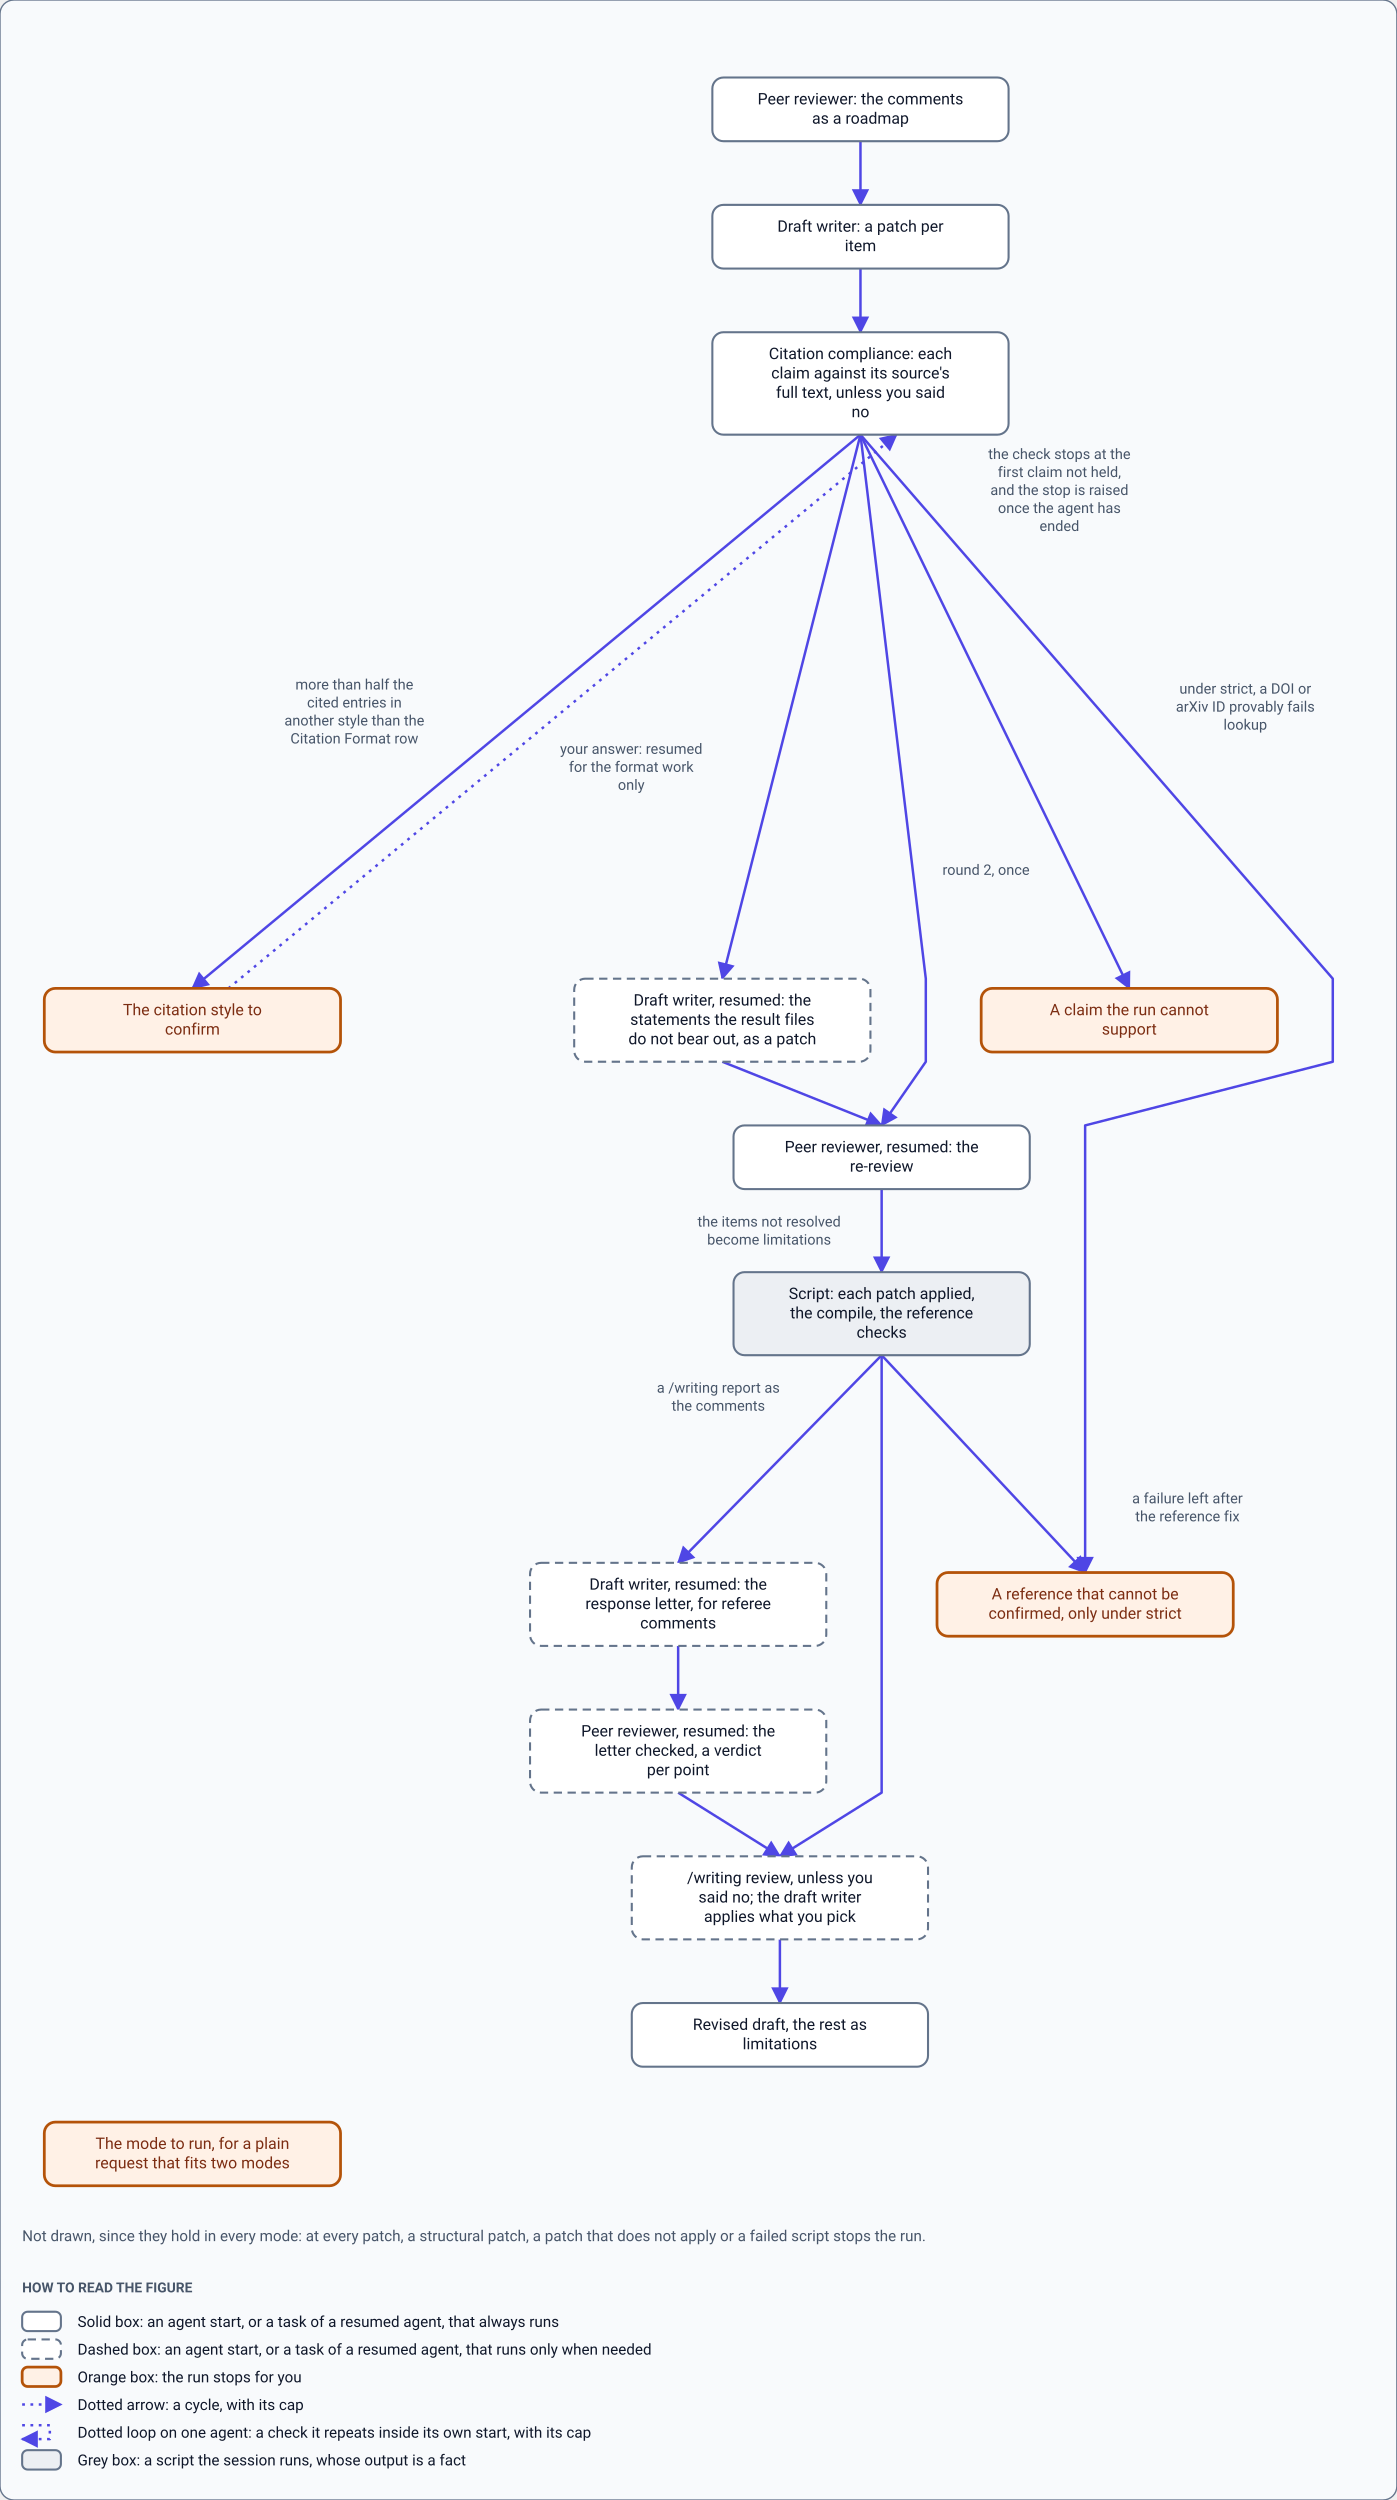
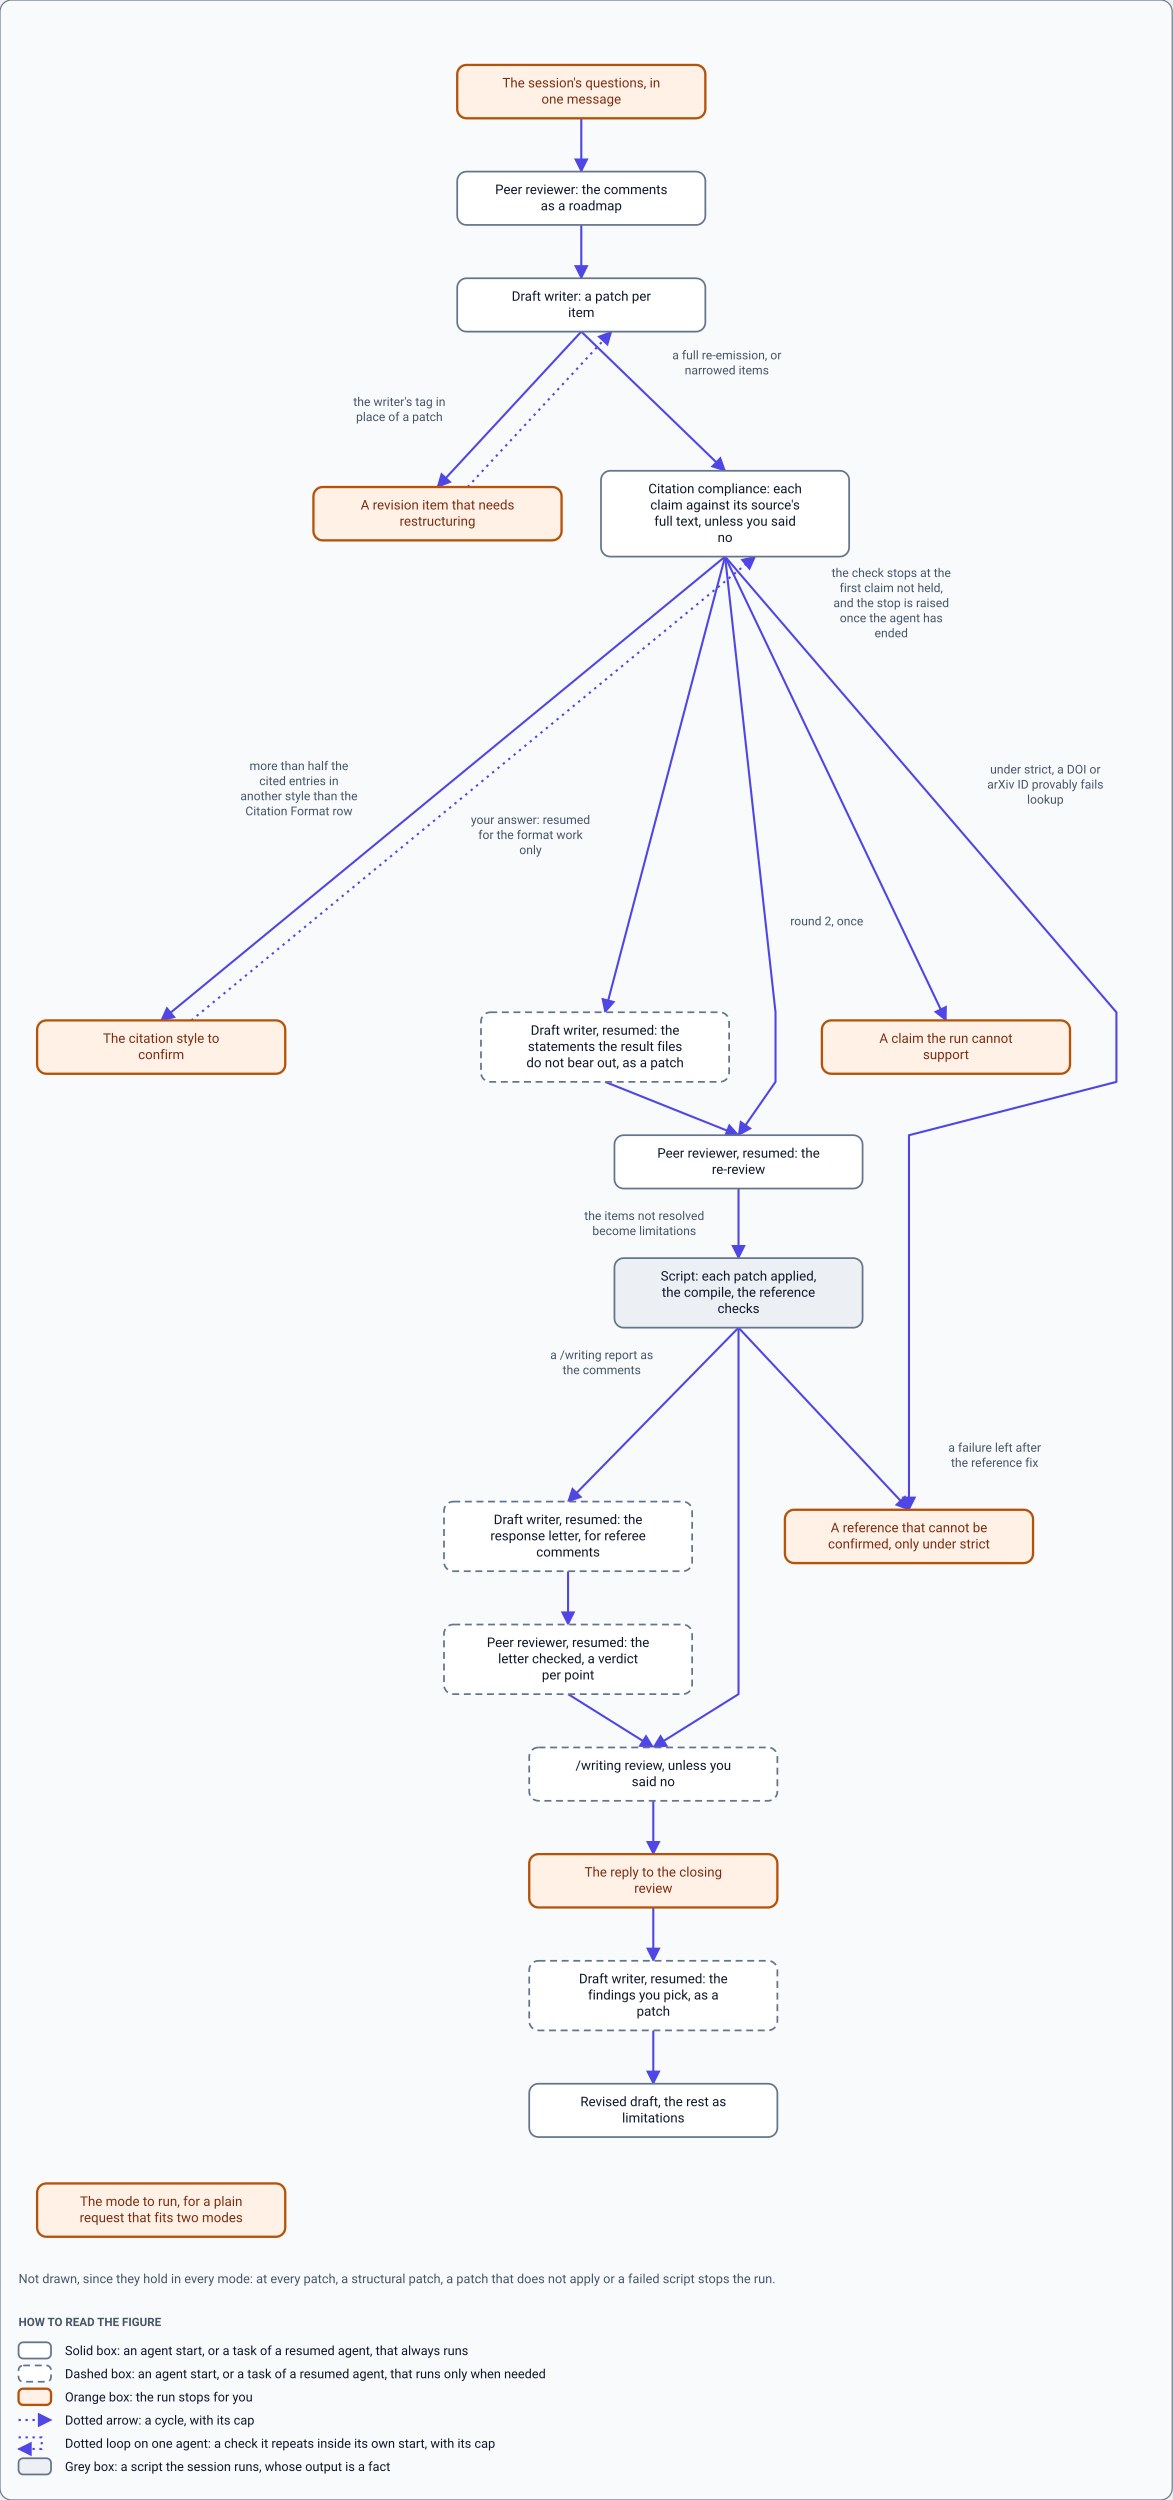
- <svg xmlns="http://www.w3.org/2000/svg" viewBox="0 0 1009.1 1806" width="1009.1" height="1806" role="img" aria-label="The revision mode of the paper skill. Boxes: Peer reviewer: the comments as a roadmap (agent); Draft writer: a patch per item (agent); Citation compliance: each claim against its source's full text, unless you said no (agent); The citation style to confirm (stop); A claim the run cannot support (stop); A reference that cannot be confirmed, only under strict (stop); Draft writer, resumed: the statements the result files do not bear out, as a patch (agent, only when needed); Peer reviewer, resumed: the re-review (agent); Script: each patch applied, the compile, the reference checks (script); Draft writer, resumed: the response letter, for referee comments (agent, only when needed); Peer reviewer, resumed: the letter checked, a verdict per point (agent, only when needed); /writing review, unless you said no; the draft writer applies what you pick (agent, only when needed); Revised draft, the rest as limitations (agent); The mode to run, for a plain request that fits two modes (stop).">
+ <svg xmlns="http://www.w3.org/2000/svg" viewBox="0 0 1010.9 2156" width="1010.9" height="2156" role="img" aria-label="The revision mode of the paper skill. Boxes: The session's questions, in one message (stop); Peer reviewer: the comments as a roadmap (agent); Draft writer: a patch per item (agent); A revision item that needs restructuring (stop); Citation compliance: each claim against its source's full text, unless you said no (agent); The citation style to confirm (stop); A claim the run cannot support (stop); A reference that cannot be confirmed, only under strict (stop); Draft writer, resumed: the statements the result files do not bear out, as a patch (agent, only when needed); Peer reviewer, resumed: the re-review (agent); Script: each patch applied, the compile, the reference checks (script); Draft writer, resumed: the response letter, for referee comments (agent, only when needed); Peer reviewer, resumed: the letter checked, a verdict per point (agent, only when needed); /writing review, unless you said no (agent, only when needed); The reply to the closing review (stop); Draft writer, resumed: the findings you pick, as a patch (agent, only when needed); Revised draft, the rest as limitations (agent); The mode to run, for a plain request that fits two modes (stop).">
  <defs>
    <marker id="arrow" viewBox="0 0 10 10" refX="9" refY="5" markerWidth="7" markerHeight="7" orient="auto">
      <path d="M0,0 L10,5 L0,10 z" fill="#4f46e5" />
    </marker>
  </defs>
-   <rect x="0" y="0" width="1009.1" height="1806" rx="10" fill="#f8fafc" stroke="#64748b" />
-   <path d="M621.6,102 L621.6,148" fill="none" stroke="#4f46e5" stroke-width="1.8" marker-end="url(#arrow)" stroke-linejoin="round" />
-   <path d="M621.6,194 L621.6,240" fill="none" stroke="#4f46e5" stroke-width="1.8" marker-end="url(#arrow)" stroke-linejoin="round" />
-   <path d="M621.6,314 L139,714" fill="none" stroke="#4f46e5" stroke-width="1.8" marker-end="url(#arrow)" stroke-linejoin="round" />
-   <path d="M621.6,314 L815.8,714" fill="none" stroke="#4f46e5" stroke-width="1.8" marker-end="url(#arrow)" stroke-linejoin="round" />
-   <path d="M621.6,314 L962.8,707 L962.8,767 L783.9,813 L783.9,859 L783.9,919 L783.9,979 L783.9,1136" fill="none" stroke="#4f46e5" stroke-width="1.8" marker-end="url(#arrow)" stroke-linejoin="round" />
-   <path d="M621.6,314 L521.8,707" fill="none" stroke="#4f46e5" stroke-width="1.8" marker-end="url(#arrow)" stroke-linejoin="round" />
-   <path d="M521.8,767 L636.9,813" fill="none" stroke="#4f46e5" stroke-width="1.8" marker-end="url(#arrow)" stroke-linejoin="round" />
-   <path d="M621.6,314 L668.8,707 L668.8,767 L636.9,813" fill="none" stroke="#4f46e5" stroke-width="1.8" marker-end="url(#arrow)" stroke-linejoin="round" />
-   <path d="M636.9,859 L636.9,919" fill="none" stroke="#4f46e5" stroke-width="1.8" marker-end="url(#arrow)" stroke-linejoin="round" />
-   <path d="M636.9,979 L783.9,1136" fill="none" stroke="#4f46e5" stroke-width="1.8" marker-end="url(#arrow)" stroke-linejoin="round" />
-   <path d="M636.9,979 L489.9,1129" fill="none" stroke="#4f46e5" stroke-width="1.8" marker-end="url(#arrow)" stroke-linejoin="round" />
-   <path d="M489.9,1189 L489.9,1235" fill="none" stroke="#4f46e5" stroke-width="1.8" marker-end="url(#arrow)" stroke-linejoin="round" />
-   <path d="M489.9,1295 L563.4,1341" fill="none" stroke="#4f46e5" stroke-width="1.8" marker-end="url(#arrow)" stroke-linejoin="round" />
-   <path d="M636.9,979 L636.9,1129 L636.9,1189 L636.9,1235 L636.9,1295 L563.4,1341" fill="none" stroke="#4f46e5" stroke-width="1.8" marker-end="url(#arrow)" stroke-linejoin="round" />
-   <path d="M563.4,1401 L563.4,1447" fill="none" stroke="#4f46e5" stroke-width="1.8" marker-end="url(#arrow)" stroke-linejoin="round" />
-   <path d="M165,714 L647.6,314" fill="none" stroke="#4f46e5" stroke-width="1.8" stroke-dasharray="2 4" marker-end="url(#arrow)" stroke-linejoin="round" />
-   <rect x="514.6" y="56" width="214" height="46" rx="8" fill="#ffffff" stroke="#64748b" stroke-width="1.5" />
-   <text x="621.6" y="75.4" font-family="ui-sans-serif, -apple-system, 'Segoe UI', Roboto, Helvetica, Arial, sans-serif" font-size="11.5" fill="#0f172a" font-weight="400" text-anchor="middle">Peer reviewer: the comments</text>
-   <text x="621.6" y="89.4" font-family="ui-sans-serif, -apple-system, 'Segoe UI', Roboto, Helvetica, Arial, sans-serif" font-size="11.5" fill="#0f172a" font-weight="400" text-anchor="middle">as a roadmap</text>
-   <rect x="514.6" y="148" width="214" height="46" rx="8" fill="#ffffff" stroke="#64748b" stroke-width="1.5" />
-   <text x="621.6" y="167.4" font-family="ui-sans-serif, -apple-system, 'Segoe UI', Roboto, Helvetica, Arial, sans-serif" font-size="11.5" fill="#0f172a" font-weight="400" text-anchor="middle">Draft writer: a patch per</text>
-   <text x="621.6" y="181.4" font-family="ui-sans-serif, -apple-system, 'Segoe UI', Roboto, Helvetica, Arial, sans-serif" font-size="11.5" fill="#0f172a" font-weight="400" text-anchor="middle">item</text>
-   <rect x="514.6" y="240" width="214" height="74" rx="8" fill="#ffffff" stroke="#64748b" stroke-width="1.5" />
-   <text x="621.6" y="259.4" font-family="ui-sans-serif, -apple-system, 'Segoe UI', Roboto, Helvetica, Arial, sans-serif" font-size="11.5" fill="#0f172a" font-weight="400" text-anchor="middle">Citation compliance: each</text>
-   <text x="621.6" y="273.4" font-family="ui-sans-serif, -apple-system, 'Segoe UI', Roboto, Helvetica, Arial, sans-serif" font-size="11.5" fill="#0f172a" font-weight="400" text-anchor="middle">claim against its source's</text>
-   <text x="621.6" y="287.4" font-family="ui-sans-serif, -apple-system, 'Segoe UI', Roboto, Helvetica, Arial, sans-serif" font-size="11.5" fill="#0f172a" font-weight="400" text-anchor="middle">full text, unless you said</text>
-   <text x="621.6" y="301.4" font-family="ui-sans-serif, -apple-system, 'Segoe UI', Roboto, Helvetica, Arial, sans-serif" font-size="11.5" fill="#0f172a" font-weight="400" text-anchor="middle">no</text>
-   <rect x="32" y="714" width="214" height="46" rx="8" fill="#fff1e6" stroke="#b45309" stroke-width="2" />
-   <text x="139" y="733.4" font-family="ui-sans-serif, -apple-system, 'Segoe UI', Roboto, Helvetica, Arial, sans-serif" font-size="11.5" fill="#7c2d12" font-weight="400" text-anchor="middle">The citation style to</text>
-   <text x="139" y="747.4" font-family="ui-sans-serif, -apple-system, 'Segoe UI', Roboto, Helvetica, Arial, sans-serif" font-size="11.5" fill="#7c2d12" font-weight="400" text-anchor="middle">confirm</text>
-   <rect x="708.8" y="714" width="214" height="46" rx="8" fill="#fff1e6" stroke="#b45309" stroke-width="2" />
-   <text x="815.8" y="733.4" font-family="ui-sans-serif, -apple-system, 'Segoe UI', Roboto, Helvetica, Arial, sans-serif" font-size="11.5" fill="#7c2d12" font-weight="400" text-anchor="middle">A claim the run cannot</text>
-   <text x="815.8" y="747.4" font-family="ui-sans-serif, -apple-system, 'Segoe UI', Roboto, Helvetica, Arial, sans-serif" font-size="11.5" fill="#7c2d12" font-weight="400" text-anchor="middle">support</text>
-   <rect x="676.9" y="1136" width="214" height="46" rx="8" fill="#fff1e6" stroke="#b45309" stroke-width="2" />
-   <text x="783.9" y="1155.4" font-family="ui-sans-serif, -apple-system, 'Segoe UI', Roboto, Helvetica, Arial, sans-serif" font-size="11.5" fill="#7c2d12" font-weight="400" text-anchor="middle">A reference that cannot be</text>
-   <text x="783.9" y="1169.4" font-family="ui-sans-serif, -apple-system, 'Segoe UI', Roboto, Helvetica, Arial, sans-serif" font-size="11.5" fill="#7c2d12" font-weight="400" text-anchor="middle">confirmed, only under strict</text>
-   <rect x="414.8" y="707" width="214" height="60" rx="8" fill="#ffffff" stroke="#64748b" stroke-width="1.5" stroke-dasharray="6 4" />
-   <text x="521.8" y="726.4" font-family="ui-sans-serif, -apple-system, 'Segoe UI', Roboto, Helvetica, Arial, sans-serif" font-size="11.5" fill="#0f172a" font-weight="400" text-anchor="middle">Draft writer, resumed: the</text>
-   <text x="521.8" y="740.4" font-family="ui-sans-serif, -apple-system, 'Segoe UI', Roboto, Helvetica, Arial, sans-serif" font-size="11.5" fill="#0f172a" font-weight="400" text-anchor="middle">statements the result files</text>
-   <text x="521.8" y="754.4" font-family="ui-sans-serif, -apple-system, 'Segoe UI', Roboto, Helvetica, Arial, sans-serif" font-size="11.5" fill="#0f172a" font-weight="400" text-anchor="middle">do not bear out, as a patch</text>
-   <rect x="529.9" y="813" width="214" height="46" rx="8" fill="#ffffff" stroke="#64748b" stroke-width="1.5" />
-   <text x="636.9" y="832.4" font-family="ui-sans-serif, -apple-system, 'Segoe UI', Roboto, Helvetica, Arial, sans-serif" font-size="11.5" fill="#0f172a" font-weight="400" text-anchor="middle">Peer reviewer, resumed: the</text>
-   <text x="636.9" y="846.4" font-family="ui-sans-serif, -apple-system, 'Segoe UI', Roboto, Helvetica, Arial, sans-serif" font-size="11.5" fill="#0f172a" font-weight="400" text-anchor="middle">re-review</text>
-   <rect x="529.9" y="919" width="214" height="60" rx="8" fill="#eceff3" stroke="#64748b" stroke-width="1.5" />
-   <text x="636.9" y="938.4" font-family="ui-sans-serif, -apple-system, 'Segoe UI', Roboto, Helvetica, Arial, sans-serif" font-size="11.5" fill="#0f172a" font-weight="400" text-anchor="middle">Script: each patch applied,</text>
-   <text x="636.9" y="952.4" font-family="ui-sans-serif, -apple-system, 'Segoe UI', Roboto, Helvetica, Arial, sans-serif" font-size="11.5" fill="#0f172a" font-weight="400" text-anchor="middle">the compile, the reference</text>
-   <text x="636.9" y="966.4" font-family="ui-sans-serif, -apple-system, 'Segoe UI', Roboto, Helvetica, Arial, sans-serif" font-size="11.5" fill="#0f172a" font-weight="400" text-anchor="middle">checks</text>
-   <rect x="382.9" y="1129" width="214" height="60" rx="8" fill="#ffffff" stroke="#64748b" stroke-width="1.5" stroke-dasharray="6 4" />
-   <text x="489.9" y="1148.4" font-family="ui-sans-serif, -apple-system, 'Segoe UI', Roboto, Helvetica, Arial, sans-serif" font-size="11.5" fill="#0f172a" font-weight="400" text-anchor="middle">Draft writer, resumed: the</text>
-   <text x="489.9" y="1162.4" font-family="ui-sans-serif, -apple-system, 'Segoe UI', Roboto, Helvetica, Arial, sans-serif" font-size="11.5" fill="#0f172a" font-weight="400" text-anchor="middle">response letter, for referee</text>
-   <text x="489.9" y="1176.4" font-family="ui-sans-serif, -apple-system, 'Segoe UI', Roboto, Helvetica, Arial, sans-serif" font-size="11.5" fill="#0f172a" font-weight="400" text-anchor="middle">comments</text>
-   <rect x="382.9" y="1235" width="214" height="60" rx="8" fill="#ffffff" stroke="#64748b" stroke-width="1.5" stroke-dasharray="6 4" />
-   <text x="489.9" y="1254.4" font-family="ui-sans-serif, -apple-system, 'Segoe UI', Roboto, Helvetica, Arial, sans-serif" font-size="11.5" fill="#0f172a" font-weight="400" text-anchor="middle">Peer reviewer, resumed: the</text>
-   <text x="489.9" y="1268.4" font-family="ui-sans-serif, -apple-system, 'Segoe UI', Roboto, Helvetica, Arial, sans-serif" font-size="11.5" fill="#0f172a" font-weight="400" text-anchor="middle">letter checked, a verdict</text>
-   <text x="489.9" y="1282.4" font-family="ui-sans-serif, -apple-system, 'Segoe UI', Roboto, Helvetica, Arial, sans-serif" font-size="11.5" fill="#0f172a" font-weight="400" text-anchor="middle">per point</text>
-   <rect x="456.4" y="1341" width="214" height="60" rx="8" fill="#ffffff" stroke="#64748b" stroke-width="1.5" stroke-dasharray="6 4" />
-   <text x="563.4" y="1360.4" font-family="ui-sans-serif, -apple-system, 'Segoe UI', Roboto, Helvetica, Arial, sans-serif" font-size="11.5" fill="#0f172a" font-weight="400" text-anchor="middle">/writing review, unless you</text>
-   <text x="563.4" y="1374.4" font-family="ui-sans-serif, -apple-system, 'Segoe UI', Roboto, Helvetica, Arial, sans-serif" font-size="11.5" fill="#0f172a" font-weight="400" text-anchor="middle">said no; the draft writer</text>
-   <text x="563.4" y="1388.4" font-family="ui-sans-serif, -apple-system, 'Segoe UI', Roboto, Helvetica, Arial, sans-serif" font-size="11.5" fill="#0f172a" font-weight="400" text-anchor="middle">applies what you pick</text>
-   <rect x="456.4" y="1447" width="214" height="46" rx="8" fill="#ffffff" stroke="#64748b" stroke-width="1.5" />
-   <text x="563.4" y="1466.4" font-family="ui-sans-serif, -apple-system, 'Segoe UI', Roboto, Helvetica, Arial, sans-serif" font-size="11.5" fill="#0f172a" font-weight="400" text-anchor="middle">Revised draft, the rest as</text>
-   <text x="563.4" y="1480.4" font-family="ui-sans-serif, -apple-system, 'Segoe UI', Roboto, Helvetica, Arial, sans-serif" font-size="11.5" fill="#0f172a" font-weight="400" text-anchor="middle">limitations</text>
-   <rect x="32" y="1533" width="214" height="46" rx="8" fill="#fff1e6" stroke="#b45309" stroke-width="2" />
-   <text x="139" y="1552.4" font-family="ui-sans-serif, -apple-system, 'Segoe UI', Roboto, Helvetica, Arial, sans-serif" font-size="11.5" fill="#7c2d12" font-weight="400" text-anchor="middle">The mode to run, for a plain</text>
-   <text x="139" y="1566.4" font-family="ui-sans-serif, -apple-system, 'Segoe UI', Roboto, Helvetica, Arial, sans-serif" font-size="11.5" fill="#7c2d12" font-weight="400" text-anchor="middle">request that fits two modes</text>
-   <text x="256" y="498.1" font-family="ui-sans-serif, -apple-system, 'Segoe UI', Roboto, Helvetica, Arial, sans-serif" font-size="10.5" fill="#475569" font-weight="400" text-anchor="middle" stroke="#f8fafc" stroke-width="4" stroke-linejoin="round" paint-order="stroke">more than half the</text>
-   <text x="256" y="511.1" font-family="ui-sans-serif, -apple-system, 'Segoe UI', Roboto, Helvetica, Arial, sans-serif" font-size="10.5" fill="#475569" font-weight="400" text-anchor="middle" stroke="#f8fafc" stroke-width="4" stroke-linejoin="round" paint-order="stroke">cited entries in</text>
-   <text x="256" y="524.1" font-family="ui-sans-serif, -apple-system, 'Segoe UI', Roboto, Helvetica, Arial, sans-serif" font-size="10.5" fill="#475569" font-weight="400" text-anchor="middle" stroke="#f8fafc" stroke-width="4" stroke-linejoin="round" paint-order="stroke">another style than the</text>
-   <text x="256" y="537.1" font-family="ui-sans-serif, -apple-system, 'Segoe UI', Roboto, Helvetica, Arial, sans-serif" font-size="10.5" fill="#475569" font-weight="400" text-anchor="middle" stroke="#f8fafc" stroke-width="4" stroke-linejoin="round" paint-order="stroke">Citation Format row</text>
-   <text x="765.3" y="331.6" font-family="ui-sans-serif, -apple-system, 'Segoe UI', Roboto, Helvetica, Arial, sans-serif" font-size="10.5" fill="#475569" font-weight="400" text-anchor="middle" stroke="#f8fafc" stroke-width="4" stroke-linejoin="round" paint-order="stroke">the check stops at the</text>
-   <text x="765.3" y="344.6" font-family="ui-sans-serif, -apple-system, 'Segoe UI', Roboto, Helvetica, Arial, sans-serif" font-size="10.5" fill="#475569" font-weight="400" text-anchor="middle" stroke="#f8fafc" stroke-width="4" stroke-linejoin="round" paint-order="stroke">first claim not held,</text>
-   <text x="765.3" y="357.6" font-family="ui-sans-serif, -apple-system, 'Segoe UI', Roboto, Helvetica, Arial, sans-serif" font-size="10.5" fill="#475569" font-weight="400" text-anchor="middle" stroke="#f8fafc" stroke-width="4" stroke-linejoin="round" paint-order="stroke">and the stop is raised</text>
-   <text x="765.3" y="370.6" font-family="ui-sans-serif, -apple-system, 'Segoe UI', Roboto, Helvetica, Arial, sans-serif" font-size="10.5" fill="#475569" font-weight="400" text-anchor="middle" stroke="#f8fafc" stroke-width="4" stroke-linejoin="round" paint-order="stroke">once the agent has</text>
-   <text x="765.3" y="383.6" font-family="ui-sans-serif, -apple-system, 'Segoe UI', Roboto, Helvetica, Arial, sans-serif" font-size="10.5" fill="#475569" font-weight="400" text-anchor="middle" stroke="#f8fafc" stroke-width="4" stroke-linejoin="round" paint-order="stroke">ended</text>
-   <text x="899.6" y="501.1" font-family="ui-sans-serif, -apple-system, 'Segoe UI', Roboto, Helvetica, Arial, sans-serif" font-size="10.5" fill="#475569" font-weight="400" text-anchor="middle" stroke="#f8fafc" stroke-width="4" stroke-linejoin="round" paint-order="stroke">under strict, a DOI or</text>
-   <text x="899.6" y="514.1" font-family="ui-sans-serif, -apple-system, 'Segoe UI', Roboto, Helvetica, Arial, sans-serif" font-size="10.5" fill="#475569" font-weight="400" text-anchor="middle" stroke="#f8fafc" stroke-width="4" stroke-linejoin="round" paint-order="stroke">arXiv ID provably fails</text>
-   <text x="899.6" y="527.1" font-family="ui-sans-serif, -apple-system, 'Segoe UI', Roboto, Helvetica, Arial, sans-serif" font-size="10.5" fill="#475569" font-weight="400" text-anchor="middle" stroke="#f8fafc" stroke-width="4" stroke-linejoin="round" paint-order="stroke">lookup</text>
-   <text x="712.3" y="632" font-family="ui-sans-serif, -apple-system, 'Segoe UI', Roboto, Helvetica, Arial, sans-serif" font-size="10.5" fill="#475569" font-weight="400" text-anchor="middle" stroke="#f8fafc" stroke-width="4" stroke-linejoin="round" paint-order="stroke">round 2, once</text>
-   <text x="555.6" y="886.1" font-family="ui-sans-serif, -apple-system, 'Segoe UI', Roboto, Helvetica, Arial, sans-serif" font-size="10.5" fill="#475569" font-weight="400" text-anchor="middle" stroke="#f8fafc" stroke-width="4" stroke-linejoin="round" paint-order="stroke">the items not resolved</text>
-   <text x="555.6" y="899.1" font-family="ui-sans-serif, -apple-system, 'Segoe UI', Roboto, Helvetica, Arial, sans-serif" font-size="10.5" fill="#475569" font-weight="400" text-anchor="middle" stroke="#f8fafc" stroke-width="4" stroke-linejoin="round" paint-order="stroke">become limitations</text>
-   <text x="857.8" y="1086" font-family="ui-sans-serif, -apple-system, 'Segoe UI', Roboto, Helvetica, Arial, sans-serif" font-size="10.5" fill="#475569" font-weight="400" text-anchor="middle" stroke="#f8fafc" stroke-width="4" stroke-linejoin="round" paint-order="stroke">a failure left after</text>
-   <text x="857.8" y="1099" font-family="ui-sans-serif, -apple-system, 'Segoe UI', Roboto, Helvetica, Arial, sans-serif" font-size="10.5" fill="#475569" font-weight="400" text-anchor="middle" stroke="#f8fafc" stroke-width="4" stroke-linejoin="round" paint-order="stroke">the reference fix</text>
-   <text x="518.9" y="1006.1" font-family="ui-sans-serif, -apple-system, 'Segoe UI', Roboto, Helvetica, Arial, sans-serif" font-size="10.5" fill="#475569" font-weight="400" text-anchor="middle" stroke="#f8fafc" stroke-width="4" stroke-linejoin="round" paint-order="stroke">a /writing report as</text>
-   <text x="518.9" y="1019.1" font-family="ui-sans-serif, -apple-system, 'Segoe UI', Roboto, Helvetica, Arial, sans-serif" font-size="10.5" fill="#475569" font-weight="400" text-anchor="middle" stroke="#f8fafc" stroke-width="4" stroke-linejoin="round" paint-order="stroke">the comments</text>
-   <text x="456" y="544.6" font-family="ui-sans-serif, -apple-system, 'Segoe UI', Roboto, Helvetica, Arial, sans-serif" font-size="10.5" fill="#475569" font-weight="400" text-anchor="middle" stroke="#f8fafc" stroke-width="4" stroke-linejoin="round" paint-order="stroke">your answer: resumed</text>
-   <text x="456" y="557.6" font-family="ui-sans-serif, -apple-system, 'Segoe UI', Roboto, Helvetica, Arial, sans-serif" font-size="10.5" fill="#475569" font-weight="400" text-anchor="middle" stroke="#f8fafc" stroke-width="4" stroke-linejoin="round" paint-order="stroke">for the format work</text>
-   <text x="456" y="570.6" font-family="ui-sans-serif, -apple-system, 'Segoe UI', Roboto, Helvetica, Arial, sans-serif" font-size="10.5" fill="#475569" font-weight="400" text-anchor="middle" stroke="#f8fafc" stroke-width="4" stroke-linejoin="round" paint-order="stroke">only</text>
-   <text x="16" y="1619" font-family="ui-sans-serif, -apple-system, 'Segoe UI', Roboto, Helvetica, Arial, sans-serif" font-size="11" fill="#475569" font-weight="400" text-anchor="start">Not drawn, since they hold in every mode: at every patch, a structural patch, a patch that does not apply or a failed script stops the run.</text>
-   <text x="16" y="1656" font-family="ui-sans-serif, -apple-system, 'Segoe UI', Roboto, Helvetica, Arial, sans-serif" font-size="10" fill="#475569" font-weight="700" text-anchor="start">HOW TO READ THE FIGURE</text>
-   <rect x="16" y="1670" width="28" height="14" rx="4" fill="#ffffff" stroke="#64748b" stroke-width="1.5" />
-   <text x="56" y="1681" font-family="ui-sans-serif, -apple-system, 'Segoe UI', Roboto, Helvetica, Arial, sans-serif" font-size="11" fill="#0f172a" font-weight="400" text-anchor="start">Solid box: an agent start, or a task of a resumed agent, that always runs</text>
-   <rect x="16" y="1690" width="28" height="14" rx="4" fill="#ffffff" stroke="#64748b" stroke-width="1.5" stroke-dasharray="6 4" />
-   <text x="56" y="1701" font-family="ui-sans-serif, -apple-system, 'Segoe UI', Roboto, Helvetica, Arial, sans-serif" font-size="11" fill="#0f172a" font-weight="400" text-anchor="start">Dashed box: an agent start, or a task of a resumed agent, that runs only when needed</text>
-   <rect x="16" y="1710" width="28" height="14" rx="4" fill="#fff1e6" stroke="#b45309" stroke-width="2" />
-   <text x="56" y="1721" font-family="ui-sans-serif, -apple-system, 'Segoe UI', Roboto, Helvetica, Arial, sans-serif" font-size="11" fill="#0f172a" font-weight="400" text-anchor="start">Orange box: the run stops for you</text>
-   <path d="M16,1737 L44,1737" fill="none" stroke="#4f46e5" stroke-width="1.8" stroke-dasharray="2 4" marker-end="url(#arrow)" stroke-linejoin="round" />
-   <text x="56" y="1741" font-family="ui-sans-serif, -apple-system, 'Segoe UI', Roboto, Helvetica, Arial, sans-serif" font-size="11" fill="#0f172a" font-weight="400" text-anchor="start">Dotted arrow: a cycle, with its cap</text>
-   <path d="M16,1752 L36,1752 L36,1762 L16,1762" fill="none" stroke="#4f46e5" stroke-width="1.8" stroke-dasharray="2 4" marker-end="url(#arrow)" stroke-linejoin="round" />
-   <text x="56" y="1761" font-family="ui-sans-serif, -apple-system, 'Segoe UI', Roboto, Helvetica, Arial, sans-serif" font-size="11" fill="#0f172a" font-weight="400" text-anchor="start">Dotted loop on one agent: a check it repeats inside its own start, with its cap</text>
-   <rect x="16" y="1770" width="28" height="14" rx="4" fill="#eceff3" stroke="#64748b" stroke-width="1.5" />
-   <text x="56" y="1781" font-family="ui-sans-serif, -apple-system, 'Segoe UI', Roboto, Helvetica, Arial, sans-serif" font-size="11" fill="#0f172a" font-weight="400" text-anchor="start">Grey box: a script the session runs, whose output is a fact</text>
+   <rect x="0" y="0" width="1010.9" height="2156" rx="10" fill="#f8fafc" stroke="#64748b" />
+   <path d="M501.3,102 L501.3,148" fill="none" stroke="#4f46e5" stroke-width="1.8" marker-end="url(#arrow)" stroke-linejoin="round" />
+   <path d="M501.3,194 L501.3,240" fill="none" stroke="#4f46e5" stroke-width="1.8" marker-end="url(#arrow)" stroke-linejoin="round" />
+   <path d="M501.3,286 L377.3,420" fill="none" stroke="#4f46e5" stroke-width="1.8" marker-end="url(#arrow)" stroke-linejoin="round" />
+   <path d="M501.3,286 L625.3,406" fill="none" stroke="#4f46e5" stroke-width="1.8" marker-end="url(#arrow)" stroke-linejoin="round" />
+   <path d="M625.3,480 L139,880" fill="none" stroke="#4f46e5" stroke-width="1.8" marker-end="url(#arrow)" stroke-linejoin="round" />
+   <path d="M625.3,480 L815.8,880" fill="none" stroke="#4f46e5" stroke-width="1.8" marker-end="url(#arrow)" stroke-linejoin="round" />
+   <path d="M625.3,480 L962.8,873 L962.8,933 L783.9,979 L783.9,1025 L783.9,1085 L783.9,1145 L783.9,1302" fill="none" stroke="#4f46e5" stroke-width="1.8" marker-end="url(#arrow)" stroke-linejoin="round" />
+   <path d="M625.3,480 L521.8,873" fill="none" stroke="#4f46e5" stroke-width="1.8" marker-end="url(#arrow)" stroke-linejoin="round" />
+   <path d="M521.8,933 L636.9,979" fill="none" stroke="#4f46e5" stroke-width="1.8" marker-end="url(#arrow)" stroke-linejoin="round" />
+   <path d="M625.3,480 L668.8,873 L668.8,933 L636.9,979" fill="none" stroke="#4f46e5" stroke-width="1.8" marker-end="url(#arrow)" stroke-linejoin="round" />
+   <path d="M636.9,1025 L636.9,1085" fill="none" stroke="#4f46e5" stroke-width="1.8" marker-end="url(#arrow)" stroke-linejoin="round" />
+   <path d="M636.9,1145 L783.9,1302" fill="none" stroke="#4f46e5" stroke-width="1.8" marker-end="url(#arrow)" stroke-linejoin="round" />
+   <path d="M636.9,1145 L489.9,1295" fill="none" stroke="#4f46e5" stroke-width="1.8" marker-end="url(#arrow)" stroke-linejoin="round" />
+   <path d="M489.9,1355 L489.9,1401" fill="none" stroke="#4f46e5" stroke-width="1.8" marker-end="url(#arrow)" stroke-linejoin="round" />
+   <path d="M489.9,1461 L563.4,1507" fill="none" stroke="#4f46e5" stroke-width="1.8" marker-end="url(#arrow)" stroke-linejoin="round" />
+   <path d="M636.9,1145 L636.9,1295 L636.9,1355 L636.9,1401 L636.9,1461 L563.4,1507" fill="none" stroke="#4f46e5" stroke-width="1.8" marker-end="url(#arrow)" stroke-linejoin="round" />
+   <path d="M563.4,1553 L563.4,1599" fill="none" stroke="#4f46e5" stroke-width="1.8" marker-end="url(#arrow)" stroke-linejoin="round" />
+   <path d="M563.4,1645 L563.4,1691" fill="none" stroke="#4f46e5" stroke-width="1.8" marker-end="url(#arrow)" stroke-linejoin="round" />
+   <path d="M563.4,1751 L563.4,1797" fill="none" stroke="#4f46e5" stroke-width="1.8" marker-end="url(#arrow)" stroke-linejoin="round" />
+   <path d="M403.3,420 L527.3,286" fill="none" stroke="#4f46e5" stroke-width="1.8" stroke-dasharray="2 4" marker-end="url(#arrow)" stroke-linejoin="round" />
+   <path d="M165,880 L651.3,480" fill="none" stroke="#4f46e5" stroke-width="1.8" stroke-dasharray="2 4" marker-end="url(#arrow)" stroke-linejoin="round" />
+   <rect x="394.3" y="56" width="214" height="46" rx="8" fill="#fff1e6" stroke="#b45309" stroke-width="2" />
+   <text x="501.3" y="75.4" font-family="ui-sans-serif, -apple-system, 'Segoe UI', Roboto, Helvetica, Arial, sans-serif" font-size="11.5" fill="#7c2d12" font-weight="400" text-anchor="middle">The session's questions, in</text>
+   <text x="501.3" y="89.4" font-family="ui-sans-serif, -apple-system, 'Segoe UI', Roboto, Helvetica, Arial, sans-serif" font-size="11.5" fill="#7c2d12" font-weight="400" text-anchor="middle">one message</text>
+   <rect x="394.3" y="148" width="214" height="46" rx="8" fill="#ffffff" stroke="#64748b" stroke-width="1.5" />
+   <text x="501.3" y="167.4" font-family="ui-sans-serif, -apple-system, 'Segoe UI', Roboto, Helvetica, Arial, sans-serif" font-size="11.5" fill="#0f172a" font-weight="400" text-anchor="middle">Peer reviewer: the comments</text>
+   <text x="501.3" y="181.4" font-family="ui-sans-serif, -apple-system, 'Segoe UI', Roboto, Helvetica, Arial, sans-serif" font-size="11.5" fill="#0f172a" font-weight="400" text-anchor="middle">as a roadmap</text>
+   <rect x="394.3" y="240" width="214" height="46" rx="8" fill="#ffffff" stroke="#64748b" stroke-width="1.5" />
+   <text x="501.3" y="259.4" font-family="ui-sans-serif, -apple-system, 'Segoe UI', Roboto, Helvetica, Arial, sans-serif" font-size="11.5" fill="#0f172a" font-weight="400" text-anchor="middle">Draft writer: a patch per</text>
+   <text x="501.3" y="273.4" font-family="ui-sans-serif, -apple-system, 'Segoe UI', Roboto, Helvetica, Arial, sans-serif" font-size="11.5" fill="#0f172a" font-weight="400" text-anchor="middle">item</text>
+   <rect x="270.3" y="420" width="214" height="46" rx="8" fill="#fff1e6" stroke="#b45309" stroke-width="2" />
+   <text x="377.3" y="439.4" font-family="ui-sans-serif, -apple-system, 'Segoe UI', Roboto, Helvetica, Arial, sans-serif" font-size="11.5" fill="#7c2d12" font-weight="400" text-anchor="middle">A revision item that needs</text>
+   <text x="377.3" y="453.4" font-family="ui-sans-serif, -apple-system, 'Segoe UI', Roboto, Helvetica, Arial, sans-serif" font-size="11.5" fill="#7c2d12" font-weight="400" text-anchor="middle">restructuring</text>
+   <rect x="518.3" y="406" width="214" height="74" rx="8" fill="#ffffff" stroke="#64748b" stroke-width="1.5" />
+   <text x="625.3" y="425.4" font-family="ui-sans-serif, -apple-system, 'Segoe UI', Roboto, Helvetica, Arial, sans-serif" font-size="11.5" fill="#0f172a" font-weight="400" text-anchor="middle">Citation compliance: each</text>
+   <text x="625.3" y="439.4" font-family="ui-sans-serif, -apple-system, 'Segoe UI', Roboto, Helvetica, Arial, sans-serif" font-size="11.5" fill="#0f172a" font-weight="400" text-anchor="middle">claim against its source's</text>
+   <text x="625.3" y="453.4" font-family="ui-sans-serif, -apple-system, 'Segoe UI', Roboto, Helvetica, Arial, sans-serif" font-size="11.5" fill="#0f172a" font-weight="400" text-anchor="middle">full text, unless you said</text>
+   <text x="625.3" y="467.4" font-family="ui-sans-serif, -apple-system, 'Segoe UI', Roboto, Helvetica, Arial, sans-serif" font-size="11.5" fill="#0f172a" font-weight="400" text-anchor="middle">no</text>
+   <rect x="32" y="880" width="214" height="46" rx="8" fill="#fff1e6" stroke="#b45309" stroke-width="2" />
+   <text x="139" y="899.4" font-family="ui-sans-serif, -apple-system, 'Segoe UI', Roboto, Helvetica, Arial, sans-serif" font-size="11.5" fill="#7c2d12" font-weight="400" text-anchor="middle">The citation style to</text>
+   <text x="139" y="913.4" font-family="ui-sans-serif, -apple-system, 'Segoe UI', Roboto, Helvetica, Arial, sans-serif" font-size="11.5" fill="#7c2d12" font-weight="400" text-anchor="middle">confirm</text>
+   <rect x="708.8" y="880" width="214" height="46" rx="8" fill="#fff1e6" stroke="#b45309" stroke-width="2" />
+   <text x="815.8" y="899.4" font-family="ui-sans-serif, -apple-system, 'Segoe UI', Roboto, Helvetica, Arial, sans-serif" font-size="11.5" fill="#7c2d12" font-weight="400" text-anchor="middle">A claim the run cannot</text>
+   <text x="815.8" y="913.4" font-family="ui-sans-serif, -apple-system, 'Segoe UI', Roboto, Helvetica, Arial, sans-serif" font-size="11.5" fill="#7c2d12" font-weight="400" text-anchor="middle">support</text>
+   <rect x="676.9" y="1302" width="214" height="46" rx="8" fill="#fff1e6" stroke="#b45309" stroke-width="2" />
+   <text x="783.9" y="1321.4" font-family="ui-sans-serif, -apple-system, 'Segoe UI', Roboto, Helvetica, Arial, sans-serif" font-size="11.5" fill="#7c2d12" font-weight="400" text-anchor="middle">A reference that cannot be</text>
+   <text x="783.9" y="1335.4" font-family="ui-sans-serif, -apple-system, 'Segoe UI', Roboto, Helvetica, Arial, sans-serif" font-size="11.5" fill="#7c2d12" font-weight="400" text-anchor="middle">confirmed, only under strict</text>
+   <rect x="414.8" y="873" width="214" height="60" rx="8" fill="#ffffff" stroke="#64748b" stroke-width="1.5" stroke-dasharray="6 4" />
+   <text x="521.8" y="892.4" font-family="ui-sans-serif, -apple-system, 'Segoe UI', Roboto, Helvetica, Arial, sans-serif" font-size="11.5" fill="#0f172a" font-weight="400" text-anchor="middle">Draft writer, resumed: the</text>
+   <text x="521.8" y="906.4" font-family="ui-sans-serif, -apple-system, 'Segoe UI', Roboto, Helvetica, Arial, sans-serif" font-size="11.5" fill="#0f172a" font-weight="400" text-anchor="middle">statements the result files</text>
+   <text x="521.8" y="920.4" font-family="ui-sans-serif, -apple-system, 'Segoe UI', Roboto, Helvetica, Arial, sans-serif" font-size="11.5" fill="#0f172a" font-weight="400" text-anchor="middle">do not bear out, as a patch</text>
+   <rect x="529.9" y="979" width="214" height="46" rx="8" fill="#ffffff" stroke="#64748b" stroke-width="1.5" />
+   <text x="636.9" y="998.4" font-family="ui-sans-serif, -apple-system, 'Segoe UI', Roboto, Helvetica, Arial, sans-serif" font-size="11.5" fill="#0f172a" font-weight="400" text-anchor="middle">Peer reviewer, resumed: the</text>
+   <text x="636.9" y="1012.4" font-family="ui-sans-serif, -apple-system, 'Segoe UI', Roboto, Helvetica, Arial, sans-serif" font-size="11.5" fill="#0f172a" font-weight="400" text-anchor="middle">re-review</text>
+   <rect x="529.9" y="1085" width="214" height="60" rx="8" fill="#eceff3" stroke="#64748b" stroke-width="1.5" />
+   <text x="636.9" y="1104.4" font-family="ui-sans-serif, -apple-system, 'Segoe UI', Roboto, Helvetica, Arial, sans-serif" font-size="11.5" fill="#0f172a" font-weight="400" text-anchor="middle">Script: each patch applied,</text>
+   <text x="636.9" y="1118.4" font-family="ui-sans-serif, -apple-system, 'Segoe UI', Roboto, Helvetica, Arial, sans-serif" font-size="11.5" fill="#0f172a" font-weight="400" text-anchor="middle">the compile, the reference</text>
+   <text x="636.9" y="1132.4" font-family="ui-sans-serif, -apple-system, 'Segoe UI', Roboto, Helvetica, Arial, sans-serif" font-size="11.5" fill="#0f172a" font-weight="400" text-anchor="middle">checks</text>
+   <rect x="382.9" y="1295" width="214" height="60" rx="8" fill="#ffffff" stroke="#64748b" stroke-width="1.5" stroke-dasharray="6 4" />
+   <text x="489.9" y="1314.4" font-family="ui-sans-serif, -apple-system, 'Segoe UI', Roboto, Helvetica, Arial, sans-serif" font-size="11.5" fill="#0f172a" font-weight="400" text-anchor="middle">Draft writer, resumed: the</text>
+   <text x="489.9" y="1328.4" font-family="ui-sans-serif, -apple-system, 'Segoe UI', Roboto, Helvetica, Arial, sans-serif" font-size="11.5" fill="#0f172a" font-weight="400" text-anchor="middle">response letter, for referee</text>
+   <text x="489.9" y="1342.4" font-family="ui-sans-serif, -apple-system, 'Segoe UI', Roboto, Helvetica, Arial, sans-serif" font-size="11.5" fill="#0f172a" font-weight="400" text-anchor="middle">comments</text>
+   <rect x="382.9" y="1401" width="214" height="60" rx="8" fill="#ffffff" stroke="#64748b" stroke-width="1.5" stroke-dasharray="6 4" />
+   <text x="489.9" y="1420.4" font-family="ui-sans-serif, -apple-system, 'Segoe UI', Roboto, Helvetica, Arial, sans-serif" font-size="11.5" fill="#0f172a" font-weight="400" text-anchor="middle">Peer reviewer, resumed: the</text>
+   <text x="489.9" y="1434.4" font-family="ui-sans-serif, -apple-system, 'Segoe UI', Roboto, Helvetica, Arial, sans-serif" font-size="11.5" fill="#0f172a" font-weight="400" text-anchor="middle">letter checked, a verdict</text>
+   <text x="489.9" y="1448.4" font-family="ui-sans-serif, -apple-system, 'Segoe UI', Roboto, Helvetica, Arial, sans-serif" font-size="11.5" fill="#0f172a" font-weight="400" text-anchor="middle">per point</text>
+   <rect x="456.4" y="1507" width="214" height="46" rx="8" fill="#ffffff" stroke="#64748b" stroke-width="1.5" stroke-dasharray="6 4" />
+   <text x="563.4" y="1526.4" font-family="ui-sans-serif, -apple-system, 'Segoe UI', Roboto, Helvetica, Arial, sans-serif" font-size="11.5" fill="#0f172a" font-weight="400" text-anchor="middle">/writing review, unless you</text>
+   <text x="563.4" y="1540.4" font-family="ui-sans-serif, -apple-system, 'Segoe UI', Roboto, Helvetica, Arial, sans-serif" font-size="11.5" fill="#0f172a" font-weight="400" text-anchor="middle">said no</text>
+   <rect x="456.4" y="1599" width="214" height="46" rx="8" fill="#fff1e6" stroke="#b45309" stroke-width="2" />
+   <text x="563.4" y="1618.4" font-family="ui-sans-serif, -apple-system, 'Segoe UI', Roboto, Helvetica, Arial, sans-serif" font-size="11.5" fill="#7c2d12" font-weight="400" text-anchor="middle">The reply to the closing</text>
+   <text x="563.4" y="1632.4" font-family="ui-sans-serif, -apple-system, 'Segoe UI', Roboto, Helvetica, Arial, sans-serif" font-size="11.5" fill="#7c2d12" font-weight="400" text-anchor="middle">review</text>
+   <rect x="456.4" y="1691" width="214" height="60" rx="8" fill="#ffffff" stroke="#64748b" stroke-width="1.5" stroke-dasharray="6 4" />
+   <text x="563.4" y="1710.4" font-family="ui-sans-serif, -apple-system, 'Segoe UI', Roboto, Helvetica, Arial, sans-serif" font-size="11.5" fill="#0f172a" font-weight="400" text-anchor="middle">Draft writer, resumed: the</text>
+   <text x="563.4" y="1724.4" font-family="ui-sans-serif, -apple-system, 'Segoe UI', Roboto, Helvetica, Arial, sans-serif" font-size="11.5" fill="#0f172a" font-weight="400" text-anchor="middle">findings you pick, as a</text>
+   <text x="563.4" y="1738.4" font-family="ui-sans-serif, -apple-system, 'Segoe UI', Roboto, Helvetica, Arial, sans-serif" font-size="11.5" fill="#0f172a" font-weight="400" text-anchor="middle">patch</text>
+   <rect x="456.4" y="1797" width="214" height="46" rx="8" fill="#ffffff" stroke="#64748b" stroke-width="1.5" />
+   <text x="563.4" y="1816.4" font-family="ui-sans-serif, -apple-system, 'Segoe UI', Roboto, Helvetica, Arial, sans-serif" font-size="11.5" fill="#0f172a" font-weight="400" text-anchor="middle">Revised draft, the rest as</text>
+   <text x="563.4" y="1830.4" font-family="ui-sans-serif, -apple-system, 'Segoe UI', Roboto, Helvetica, Arial, sans-serif" font-size="11.5" fill="#0f172a" font-weight="400" text-anchor="middle">limitations</text>
+   <rect x="32" y="1883" width="214" height="46" rx="8" fill="#fff1e6" stroke="#b45309" stroke-width="2" />
+   <text x="139" y="1902.4" font-family="ui-sans-serif, -apple-system, 'Segoe UI', Roboto, Helvetica, Arial, sans-serif" font-size="11.5" fill="#7c2d12" font-weight="400" text-anchor="middle">The mode to run, for a plain</text>
+   <text x="139" y="1916.4" font-family="ui-sans-serif, -apple-system, 'Segoe UI', Roboto, Helvetica, Arial, sans-serif" font-size="11.5" fill="#7c2d12" font-weight="400" text-anchor="middle">request that fits two modes</text>
+   <text x="344.4" y="350.1" font-family="ui-sans-serif, -apple-system, 'Segoe UI', Roboto, Helvetica, Arial, sans-serif" font-size="10.5" fill="#475569" font-weight="400" text-anchor="middle" stroke="#f8fafc" stroke-width="4" stroke-linejoin="round" paint-order="stroke">the writer's tag in</text>
+   <text x="344.4" y="363.1" font-family="ui-sans-serif, -apple-system, 'Segoe UI', Roboto, Helvetica, Arial, sans-serif" font-size="10.5" fill="#475569" font-weight="400" text-anchor="middle" stroke="#f8fafc" stroke-width="4" stroke-linejoin="round" paint-order="stroke">place of a patch</text>
+   <text x="257.8" y="664.1" font-family="ui-sans-serif, -apple-system, 'Segoe UI', Roboto, Helvetica, Arial, sans-serif" font-size="10.5" fill="#475569" font-weight="400" text-anchor="middle" stroke="#f8fafc" stroke-width="4" stroke-linejoin="round" paint-order="stroke">more than half the</text>
+   <text x="257.8" y="677.1" font-family="ui-sans-serif, -apple-system, 'Segoe UI', Roboto, Helvetica, Arial, sans-serif" font-size="10.5" fill="#475569" font-weight="400" text-anchor="middle" stroke="#f8fafc" stroke-width="4" stroke-linejoin="round" paint-order="stroke">cited entries in</text>
+   <text x="257.8" y="690.1" font-family="ui-sans-serif, -apple-system, 'Segoe UI', Roboto, Helvetica, Arial, sans-serif" font-size="10.5" fill="#475569" font-weight="400" text-anchor="middle" stroke="#f8fafc" stroke-width="4" stroke-linejoin="round" paint-order="stroke">another style than the</text>
+   <text x="257.8" y="703.1" font-family="ui-sans-serif, -apple-system, 'Segoe UI', Roboto, Helvetica, Arial, sans-serif" font-size="10.5" fill="#475569" font-weight="400" text-anchor="middle" stroke="#f8fafc" stroke-width="4" stroke-linejoin="round" paint-order="stroke">Citation Format row</text>
+   <text x="768.6" y="497.6" font-family="ui-sans-serif, -apple-system, 'Segoe UI', Roboto, Helvetica, Arial, sans-serif" font-size="10.5" fill="#475569" font-weight="400" text-anchor="middle" stroke="#f8fafc" stroke-width="4" stroke-linejoin="round" paint-order="stroke">the check stops at the</text>
+   <text x="768.6" y="510.6" font-family="ui-sans-serif, -apple-system, 'Segoe UI', Roboto, Helvetica, Arial, sans-serif" font-size="10.5" fill="#475569" font-weight="400" text-anchor="middle" stroke="#f8fafc" stroke-width="4" stroke-linejoin="round" paint-order="stroke">first claim not held,</text>
+   <text x="768.6" y="523.6" font-family="ui-sans-serif, -apple-system, 'Segoe UI', Roboto, Helvetica, Arial, sans-serif" font-size="10.5" fill="#475569" font-weight="400" text-anchor="middle" stroke="#f8fafc" stroke-width="4" stroke-linejoin="round" paint-order="stroke">and the stop is raised</text>
+   <text x="768.6" y="536.6" font-family="ui-sans-serif, -apple-system, 'Segoe UI', Roboto, Helvetica, Arial, sans-serif" font-size="10.5" fill="#475569" font-weight="400" text-anchor="middle" stroke="#f8fafc" stroke-width="4" stroke-linejoin="round" paint-order="stroke">once the agent has</text>
+   <text x="768.6" y="549.6" font-family="ui-sans-serif, -apple-system, 'Segoe UI', Roboto, Helvetica, Arial, sans-serif" font-size="10.5" fill="#475569" font-weight="400" text-anchor="middle" stroke="#f8fafc" stroke-width="4" stroke-linejoin="round" paint-order="stroke">ended</text>
+   <text x="901.5" y="667.1" font-family="ui-sans-serif, -apple-system, 'Segoe UI', Roboto, Helvetica, Arial, sans-serif" font-size="10.5" fill="#475569" font-weight="400" text-anchor="middle" stroke="#f8fafc" stroke-width="4" stroke-linejoin="round" paint-order="stroke">under strict, a DOI or</text>
+   <text x="901.5" y="680.1" font-family="ui-sans-serif, -apple-system, 'Segoe UI', Roboto, Helvetica, Arial, sans-serif" font-size="10.5" fill="#475569" font-weight="400" text-anchor="middle" stroke="#f8fafc" stroke-width="4" stroke-linejoin="round" paint-order="stroke">arXiv ID provably fails</text>
+   <text x="901.5" y="693.1" font-family="ui-sans-serif, -apple-system, 'Segoe UI', Roboto, Helvetica, Arial, sans-serif" font-size="10.5" fill="#475569" font-weight="400" text-anchor="middle" stroke="#f8fafc" stroke-width="4" stroke-linejoin="round" paint-order="stroke">lookup</text>
+   <text x="713" y="798" font-family="ui-sans-serif, -apple-system, 'Segoe UI', Roboto, Helvetica, Arial, sans-serif" font-size="10.5" fill="#475569" font-weight="400" text-anchor="middle" stroke="#f8fafc" stroke-width="4" stroke-linejoin="round" paint-order="stroke">round 2, once</text>
+   <text x="555.6" y="1052.1" font-family="ui-sans-serif, -apple-system, 'Segoe UI', Roboto, Helvetica, Arial, sans-serif" font-size="10.5" fill="#475569" font-weight="400" text-anchor="middle" stroke="#f8fafc" stroke-width="4" stroke-linejoin="round" paint-order="stroke">the items not resolved</text>
+   <text x="555.6" y="1065.1" font-family="ui-sans-serif, -apple-system, 'Segoe UI', Roboto, Helvetica, Arial, sans-serif" font-size="10.5" fill="#475569" font-weight="400" text-anchor="middle" stroke="#f8fafc" stroke-width="4" stroke-linejoin="round" paint-order="stroke">become limitations</text>
+   <text x="857.8" y="1252" font-family="ui-sans-serif, -apple-system, 'Segoe UI', Roboto, Helvetica, Arial, sans-serif" font-size="10.5" fill="#475569" font-weight="400" text-anchor="middle" stroke="#f8fafc" stroke-width="4" stroke-linejoin="round" paint-order="stroke">a failure left after</text>
+   <text x="857.8" y="1265" font-family="ui-sans-serif, -apple-system, 'Segoe UI', Roboto, Helvetica, Arial, sans-serif" font-size="10.5" fill="#475569" font-weight="400" text-anchor="middle" stroke="#f8fafc" stroke-width="4" stroke-linejoin="round" paint-order="stroke">the reference fix</text>
+   <text x="518.9" y="1172.1" font-family="ui-sans-serif, -apple-system, 'Segoe UI', Roboto, Helvetica, Arial, sans-serif" font-size="10.5" fill="#475569" font-weight="400" text-anchor="middle" stroke="#f8fafc" stroke-width="4" stroke-linejoin="round" paint-order="stroke">a /writing report as</text>
+   <text x="518.9" y="1185.1" font-family="ui-sans-serif, -apple-system, 'Segoe UI', Roboto, Helvetica, Arial, sans-serif" font-size="10.5" fill="#475569" font-weight="400" text-anchor="middle" stroke="#f8fafc" stroke-width="4" stroke-linejoin="round" paint-order="stroke">the comments</text>
+   <text x="626.8" y="309.9" font-family="ui-sans-serif, -apple-system, 'Segoe UI', Roboto, Helvetica, Arial, sans-serif" font-size="10.5" fill="#475569" font-weight="400" text-anchor="middle" stroke="#f8fafc" stroke-width="4" stroke-linejoin="round" paint-order="stroke">a full re-emission, or</text>
+   <text x="626.8" y="322.9" font-family="ui-sans-serif, -apple-system, 'Segoe UI', Roboto, Helvetica, Arial, sans-serif" font-size="10.5" fill="#475569" font-weight="400" text-anchor="middle" stroke="#f8fafc" stroke-width="4" stroke-linejoin="round" paint-order="stroke">narrowed items</text>
+   <text x="457.5" y="710.6" font-family="ui-sans-serif, -apple-system, 'Segoe UI', Roboto, Helvetica, Arial, sans-serif" font-size="10.5" fill="#475569" font-weight="400" text-anchor="middle" stroke="#f8fafc" stroke-width="4" stroke-linejoin="round" paint-order="stroke">your answer: resumed</text>
+   <text x="457.5" y="723.6" font-family="ui-sans-serif, -apple-system, 'Segoe UI', Roboto, Helvetica, Arial, sans-serif" font-size="10.5" fill="#475569" font-weight="400" text-anchor="middle" stroke="#f8fafc" stroke-width="4" stroke-linejoin="round" paint-order="stroke">for the format work</text>
+   <text x="457.5" y="736.6" font-family="ui-sans-serif, -apple-system, 'Segoe UI', Roboto, Helvetica, Arial, sans-serif" font-size="10.5" fill="#475569" font-weight="400" text-anchor="middle" stroke="#f8fafc" stroke-width="4" stroke-linejoin="round" paint-order="stroke">only</text>
+   <text x="16" y="1969" font-family="ui-sans-serif, -apple-system, 'Segoe UI', Roboto, Helvetica, Arial, sans-serif" font-size="11" fill="#475569" font-weight="400" text-anchor="start">Not drawn, since they hold in every mode: at every patch, a structural patch, a patch that does not apply or a failed script stops the run.</text>
+   <text x="16" y="2006" font-family="ui-sans-serif, -apple-system, 'Segoe UI', Roboto, Helvetica, Arial, sans-serif" font-size="10" fill="#475569" font-weight="700" text-anchor="start">HOW TO READ THE FIGURE</text>
+   <rect x="16" y="2020" width="28" height="14" rx="4" fill="#ffffff" stroke="#64748b" stroke-width="1.5" />
+   <text x="56" y="2031" font-family="ui-sans-serif, -apple-system, 'Segoe UI', Roboto, Helvetica, Arial, sans-serif" font-size="11" fill="#0f172a" font-weight="400" text-anchor="start">Solid box: an agent start, or a task of a resumed agent, that always runs</text>
+   <rect x="16" y="2040" width="28" height="14" rx="4" fill="#ffffff" stroke="#64748b" stroke-width="1.5" stroke-dasharray="6 4" />
+   <text x="56" y="2051" font-family="ui-sans-serif, -apple-system, 'Segoe UI', Roboto, Helvetica, Arial, sans-serif" font-size="11" fill="#0f172a" font-weight="400" text-anchor="start">Dashed box: an agent start, or a task of a resumed agent, that runs only when needed</text>
+   <rect x="16" y="2060" width="28" height="14" rx="4" fill="#fff1e6" stroke="#b45309" stroke-width="2" />
+   <text x="56" y="2071" font-family="ui-sans-serif, -apple-system, 'Segoe UI', Roboto, Helvetica, Arial, sans-serif" font-size="11" fill="#0f172a" font-weight="400" text-anchor="start">Orange box: the run stops for you</text>
+   <path d="M16,2087 L44,2087" fill="none" stroke="#4f46e5" stroke-width="1.8" stroke-dasharray="2 4" marker-end="url(#arrow)" stroke-linejoin="round" />
+   <text x="56" y="2091" font-family="ui-sans-serif, -apple-system, 'Segoe UI', Roboto, Helvetica, Arial, sans-serif" font-size="11" fill="#0f172a" font-weight="400" text-anchor="start">Dotted arrow: a cycle, with its cap</text>
+   <path d="M16,2102 L36,2102 L36,2112 L16,2112" fill="none" stroke="#4f46e5" stroke-width="1.8" stroke-dasharray="2 4" marker-end="url(#arrow)" stroke-linejoin="round" />
+   <text x="56" y="2111" font-family="ui-sans-serif, -apple-system, 'Segoe UI', Roboto, Helvetica, Arial, sans-serif" font-size="11" fill="#0f172a" font-weight="400" text-anchor="start">Dotted loop on one agent: a check it repeats inside its own start, with its cap</text>
+   <rect x="16" y="2120" width="28" height="14" rx="4" fill="#eceff3" stroke="#64748b" stroke-width="1.5" />
+   <text x="56" y="2131" font-family="ui-sans-serif, -apple-system, 'Segoe UI', Roboto, Helvetica, Arial, sans-serif" font-size="11" fill="#0f172a" font-weight="400" text-anchor="start">Grey box: a script the session runs, whose output is a fact</text>
</svg>
